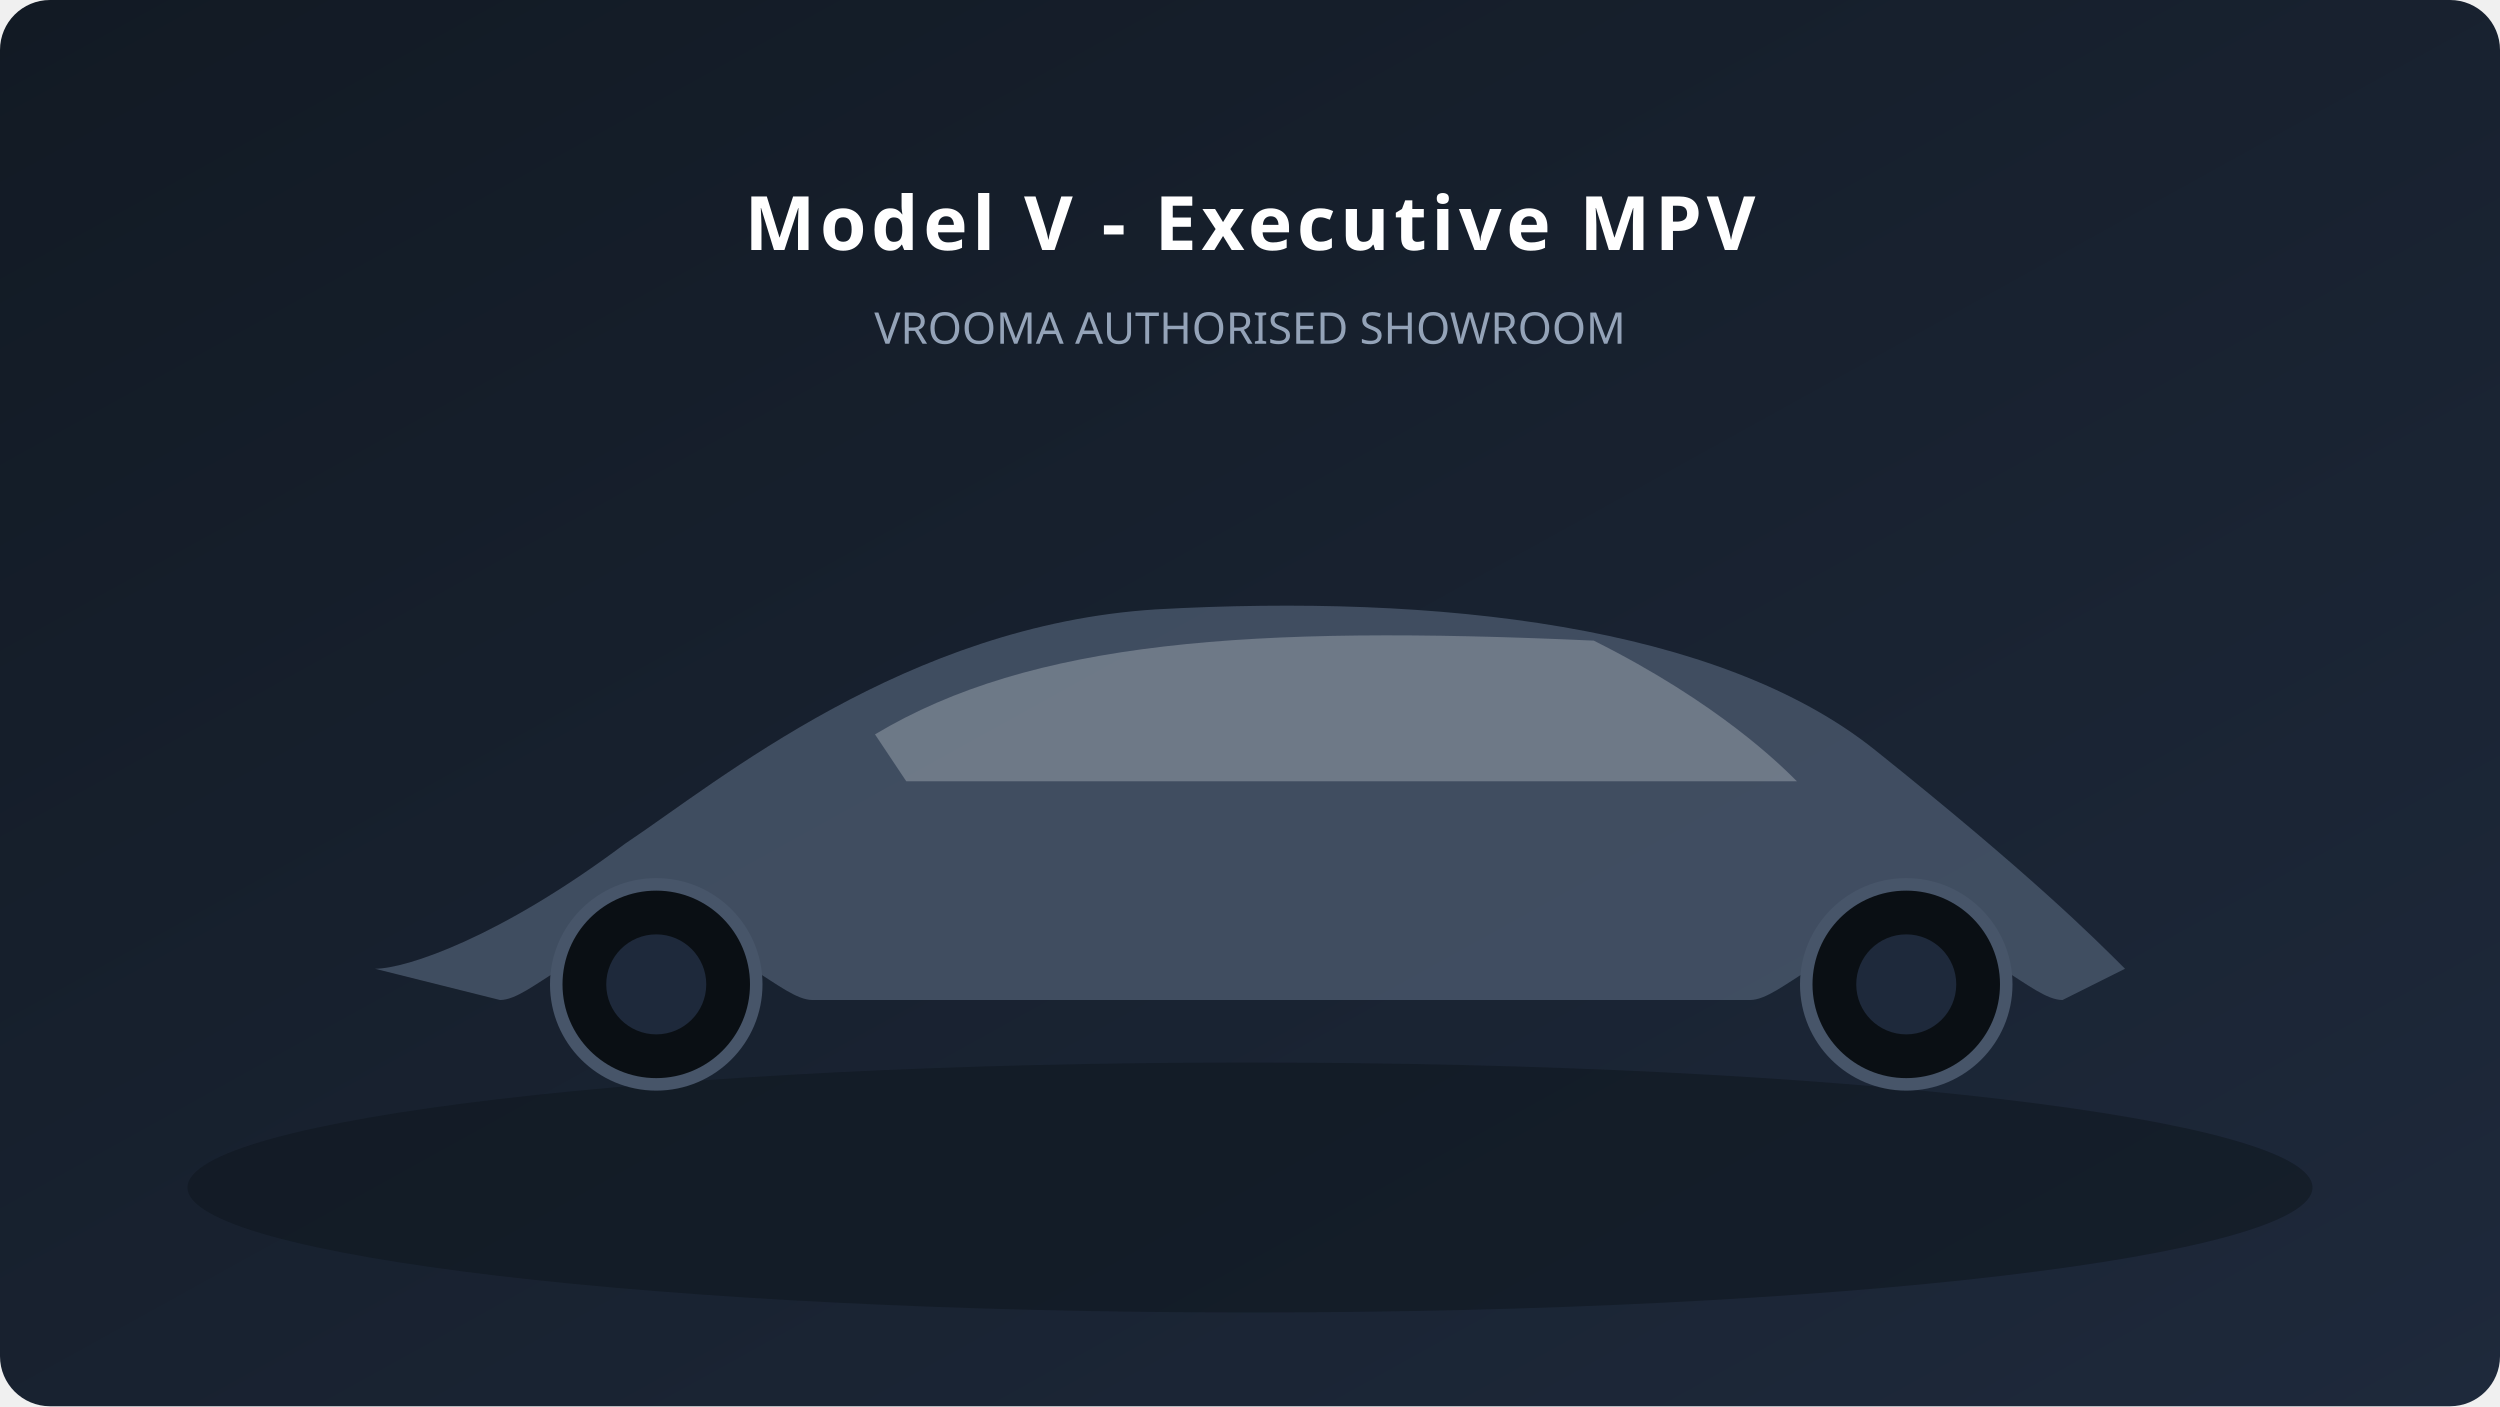
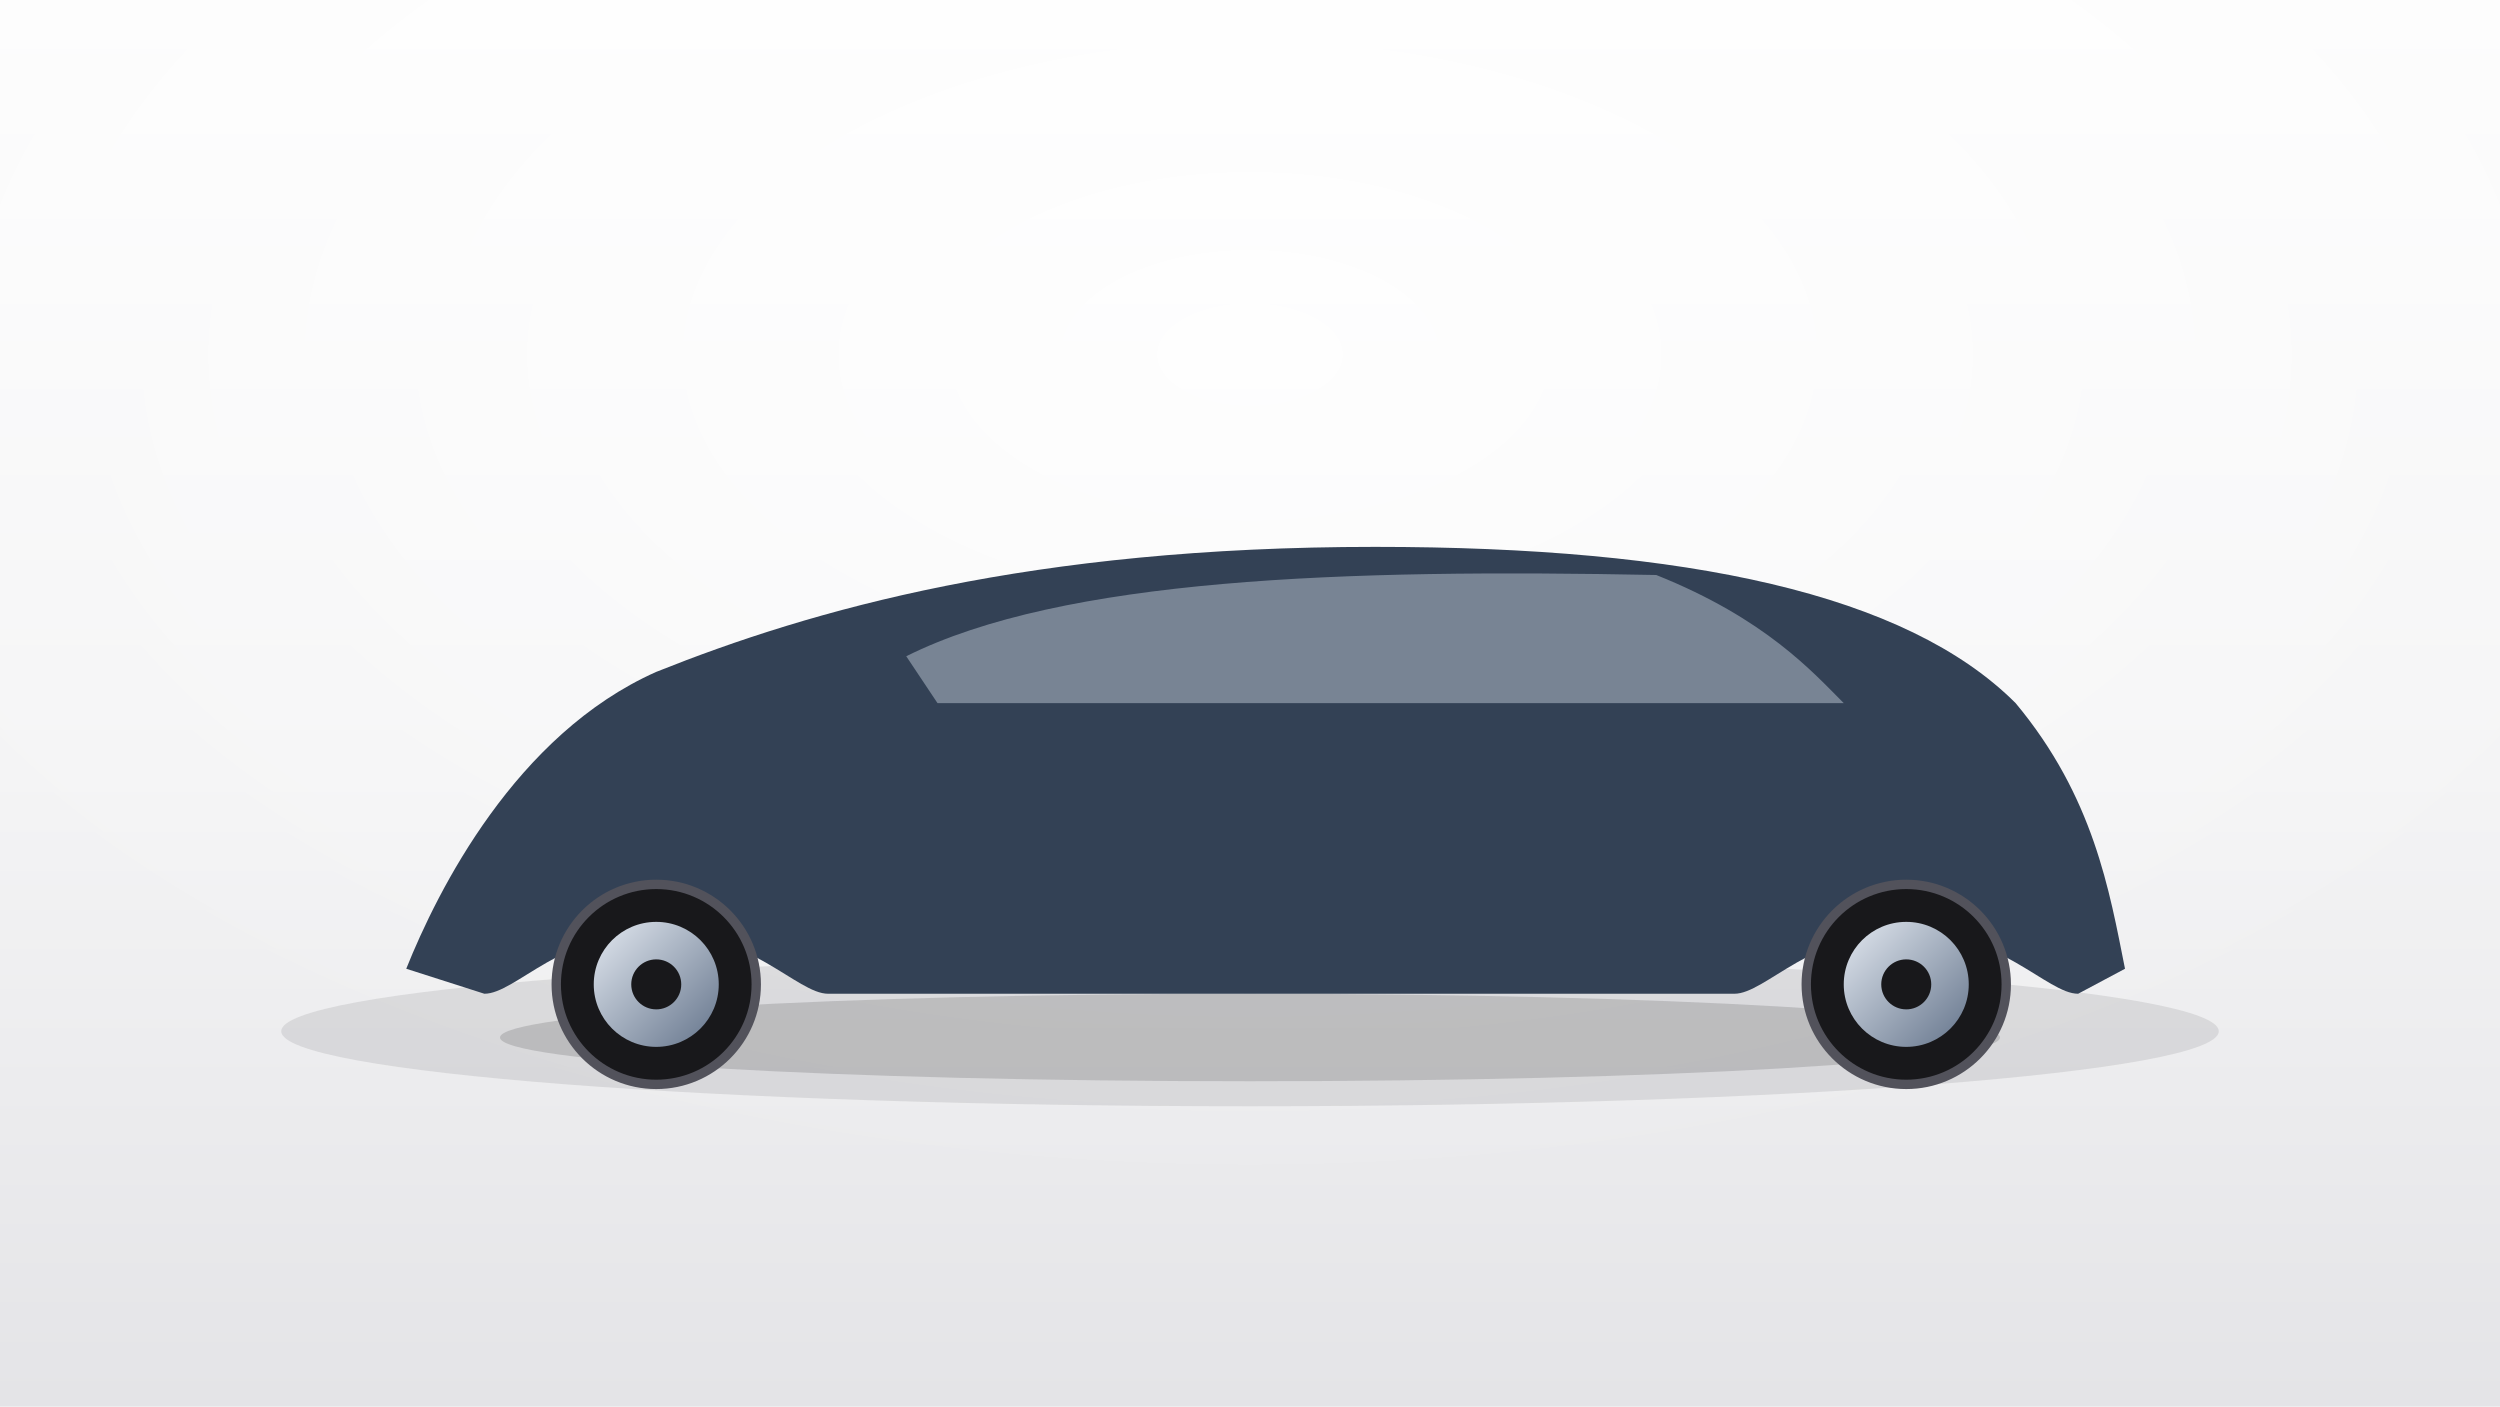
<svg xmlns="http://www.w3.org/2000/svg" viewBox="0 0 800 450" width="100%" height="100%">
  <defs>
-     <linearGradient id="g_car-6_svg" x1="0%" y1="0%" x2="100%" y2="100%">
-       <stop offset="0%" stop-color="#121A24" />
-       <stop offset="100%" stop-color="#1E293B" />
+     <linearGradient id="studio_car-6_svg" x1="0%" y1="0%" x2="0%" y2="100%">
+       <stop offset="0%" stop-color="#FDFDFD" />
+       <stop offset="55%" stop-color="#F4F4F5" />
+       <stop offset="100%" stop-color="#E4E4E7" />
    </linearGradient>
+     <linearGradient id="rim_grad" x1="0%" y1="0%" x2="100%" y2="100%">
+       <stop offset="0%" stop-color="#E2E8F0" />
+       <stop offset="100%" stop-color="#64748B" />
+     </linearGradient>
+     <radialGradient id="highlight" cx="50%" cy="25%" r="60%">
+       <stop offset="0%" stop-color="#FFFFFF" stop-opacity="0.8" />
+       <stop offset="100%" stop-color="#FFFFFF" stop-opacity="0" />
+     </radialGradient>
  </defs>
-   <rect width="800" height="450" rx="16" fill="url(#g_car-6_svg)" />
-   <ellipse cx="400" cy="380" rx="340" ry="40" fill="#0F1720" opacity="0.6" />
-   <path d="M 120 310 C 130 310 160 300 200 270 C 230 250 290 200 370 195 C 460 190 550 200 600 240 C 650 280 670 300 680 310 L 660 320 C 650 320 635 300 610 300 C 585 300 570 320 560 320 L 260 320 C 250 320 235 300 210 300 C 185 300 170 320 160 320 Z" fill="#475569" opacity="0.85" />
-   <path d="M 280 235 C 330 205 400 200 510 205 C 550 225 570 245 575 250 L 290 250 Z" fill="#F8FAFC" opacity="0.25" />
-   <circle cx="210" cy="315" r="32" fill="#0A0F14" stroke="#475569" stroke-width="4" />
-   <circle cx="210" cy="315" r="16" fill="#1E293B" />
-   <circle cx="610" cy="315" r="32" fill="#0A0F14" stroke="#475569" stroke-width="4" />
-   <circle cx="610" cy="315" r="16" fill="#1E293B" />
-   <text x="400" y="80" text-anchor="middle" fill="#FFFFFF" font-family="system-ui, sans-serif" font-size="24" font-weight="600" letter-spacing="1.5">Model V - Executive MPV</text>
-   <text x="400" y="110" text-anchor="middle" fill="#94A3B8" font-family="system-ui, sans-serif" font-size="14">VROOMA AUTHORISED SHOWROOM</text>
+   <rect width="800" height="450" fill="url(#studio_car-6_svg)" />
+   <rect width="800" height="450" fill="url(#highlight)" />
+   <ellipse cx="400" cy="330" rx="310" ry="24" fill="#18181B" opacity="0.10" />
+   <ellipse cx="400" cy="332" rx="240" ry="14" fill="#18181B" opacity="0.16" />
+   <path d="M 130 310 C 140 285 165 235 210 215 C 260 195 330 175 440 175 C 540 175 610 190 645 225 C 670 255 675 285 680 310 L 665 318 C 655 318 640 298 610 298 C 580 298 565 318 555 318 L 265 318 C 255 318 240 298 210 298 C 180 298 165 318 155 318 Z" fill="#334155" />
+   <path d="M 290 210 C 340 185 430 182 530 184 C 565 198 580 215 590 225 L 300 225 Z" fill="#CBD5E1" opacity="0.45" />
+   <circle cx="210" cy="315" r="32" fill="#18181B" stroke="#52525B" stroke-width="3" />
+   <circle cx="210" cy="315" r="20" fill="url(#rim_grad)" />
+   <circle cx="210" cy="315" r="8" fill="#18181B" />
+   <circle cx="610" cy="315" r="32" fill="#18181B" stroke="#52525B" stroke-width="3" />
+   <circle cx="610" cy="315" r="20" fill="url(#rim_grad)" />
+   <circle cx="610" cy="315" r="8" fill="#18181B" />
</svg>
